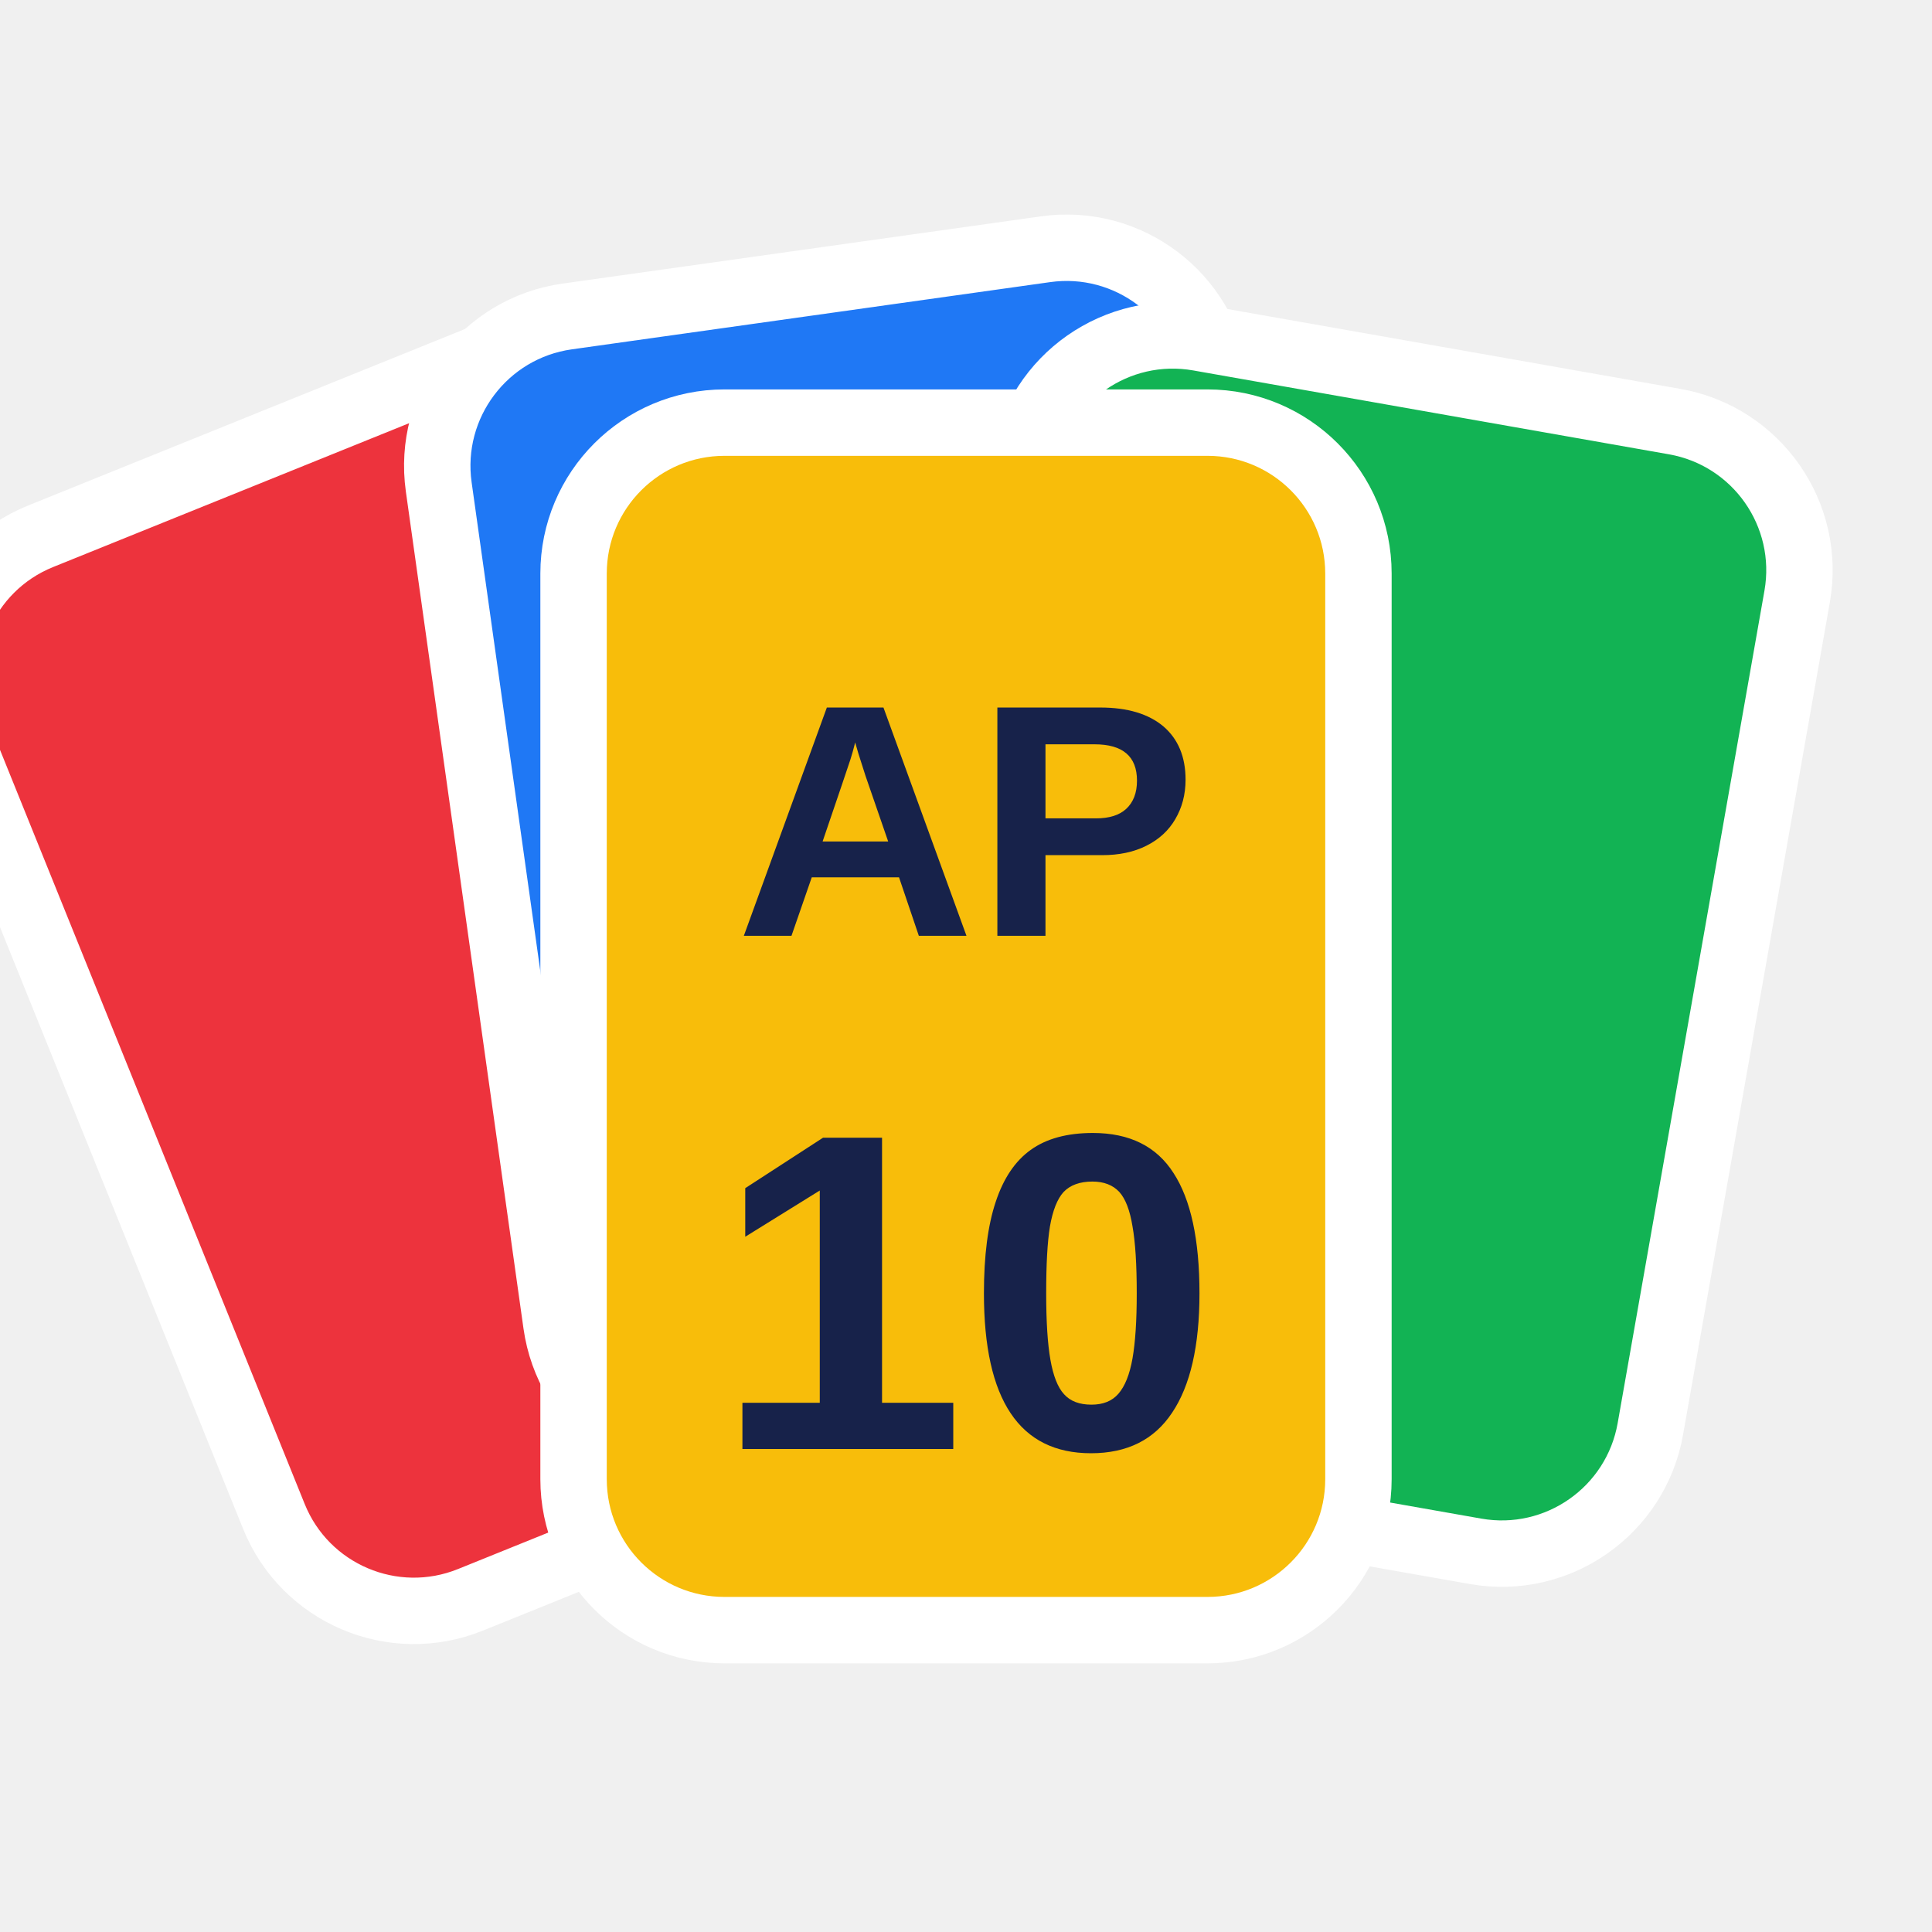
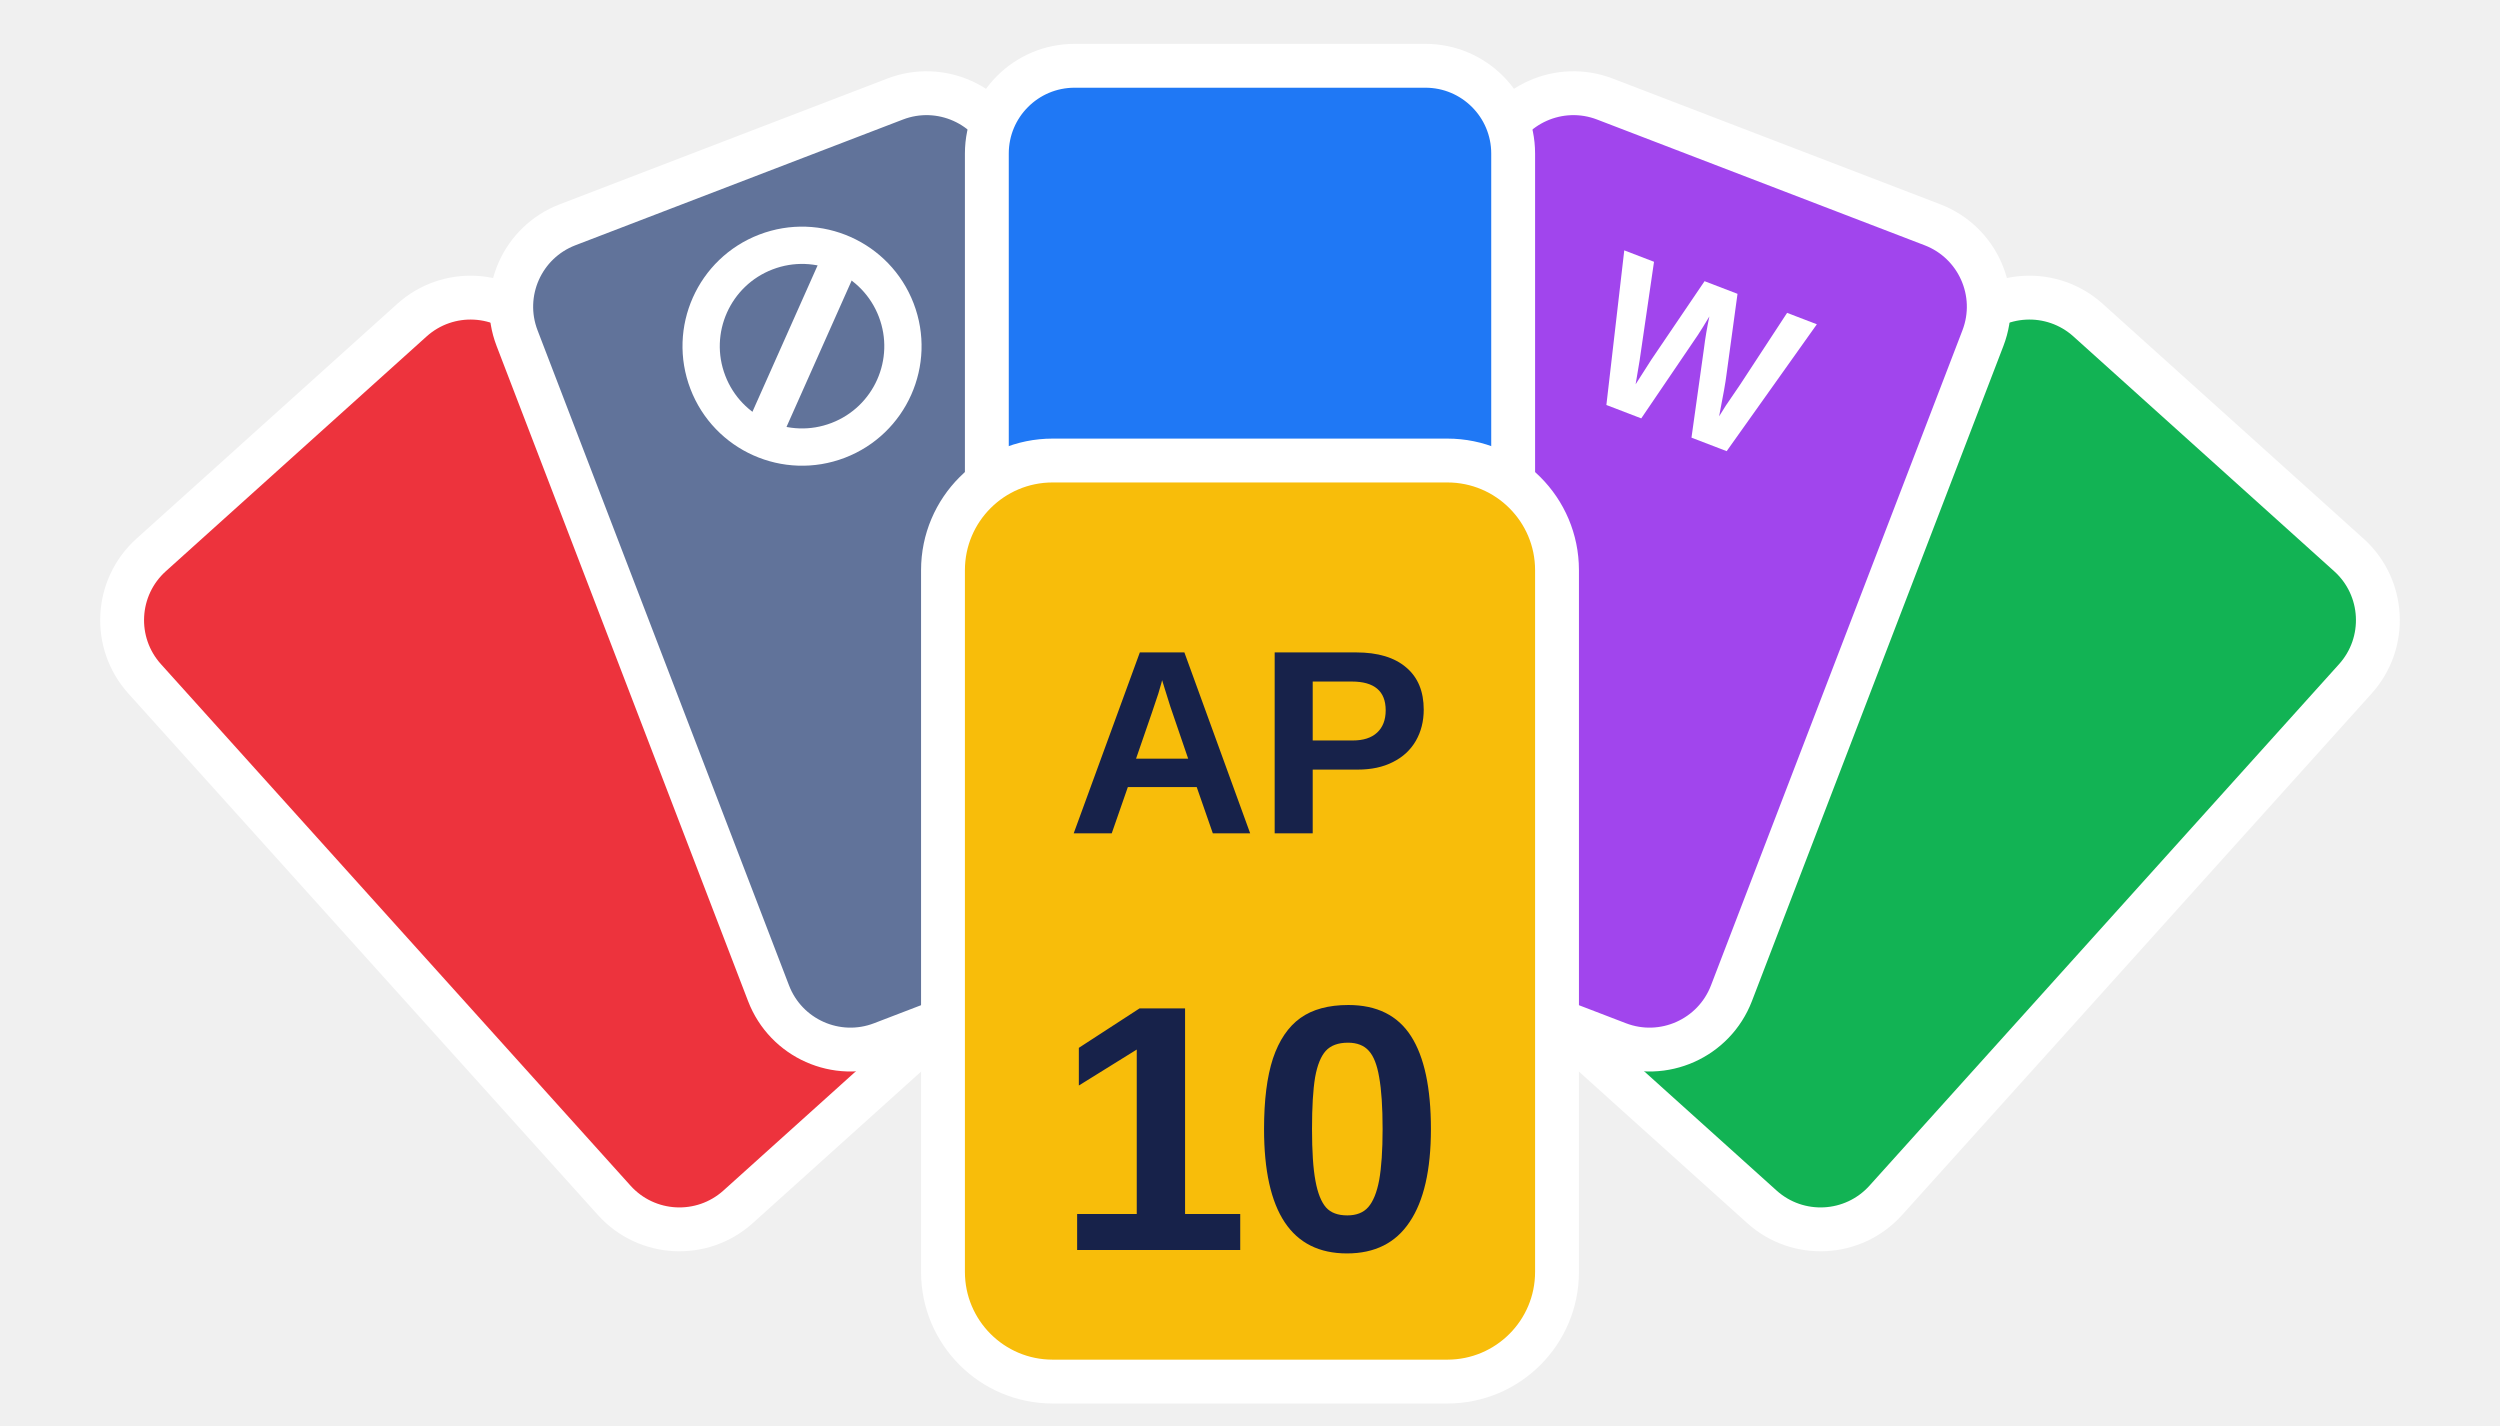
- <svg xmlns="http://www.w3.org/2000/svg" viewBox="0 0 64 64" role="img" aria-label="AP_10">
-   <g stroke="#ffffff" stroke-width="2.2" stroke-linejoin="round">
-     <rect x="10" y="12" width="26" height="38" rx="5" fill="#ed333d" transform="rotate(-22 23 50)" />
-     <rect x="19" y="9" width="26" height="38" rx="5" fill="#1f78f5" transform="rotate(-8 32 47)" />
-     <rect x="28" y="12" width="26" height="38" rx="5" fill="#12b354" transform="rotate(10 41 50)" />
-     <rect x="19" y="14" width="26" height="40" rx="5" fill="#f8bd0a" />
+ <svg xmlns="http://www.w3.org/2000/svg" viewBox="-25 3 114 65" role="img" aria-label="AP_10">
+   <defs>
+     <rect id="card" x="20" y="6" width="24" height="40" rx="4" />
+   </defs>
+   <g stroke="#ffffff" stroke-width="2" stroke-linejoin="round">
+     <g transform="rotate(-42 32 72)">
+       <use href="#card" fill="#ed333d" />
+     </g>
+     <g transform="rotate(42 32 72)">
+       <use href="#card" fill="#12b354" />
+     </g>
+     <g transform="rotate(-21 32 72)">
+       <use href="#card" fill="#61739a" />
+       <circle cx="32" cy="15" r="4.6" fill="none" stroke-width="1.7" />
+       <line x1="28.9" y1="18.1" x2="35.1" y2="11.9" stroke-width="1.7" />
+     </g>
+     <g transform="rotate(21 32 72)">
+       <use href="#card" fill="#a145ed" />
+       <text x="32" y="19" text-anchor="middle" font-family="Arial, Helvetica, sans-serif" font-weight="900" font-size="10" fill="#ffffff" stroke="none">W</text>
+     </g>
+     <use href="#card" fill="#1f78f5" />
+     <rect x="18" y="24" width="28" height="42" rx="5" fill="#f8bd0a" />
  </g>
-   <text x="32" y="31" text-anchor="middle" font-family="Arial, Helvetica, sans-serif" font-weight="900" font-size="11" fill="#17224a">AP</text>
-   <text x="32" y="48" text-anchor="middle" font-family="Arial, Helvetica, sans-serif" font-weight="900" font-size="15" fill="#17224a">10</text>
+   <text x="32" y="41" text-anchor="middle" font-family="Arial, Helvetica, sans-serif" font-weight="900" font-size="12" fill="#17224a">AP</text>
+   <text x="32" y="60" text-anchor="middle" font-family="Arial, Helvetica, sans-serif" font-weight="900" font-size="16" fill="#17224a">10</text>
</svg>
